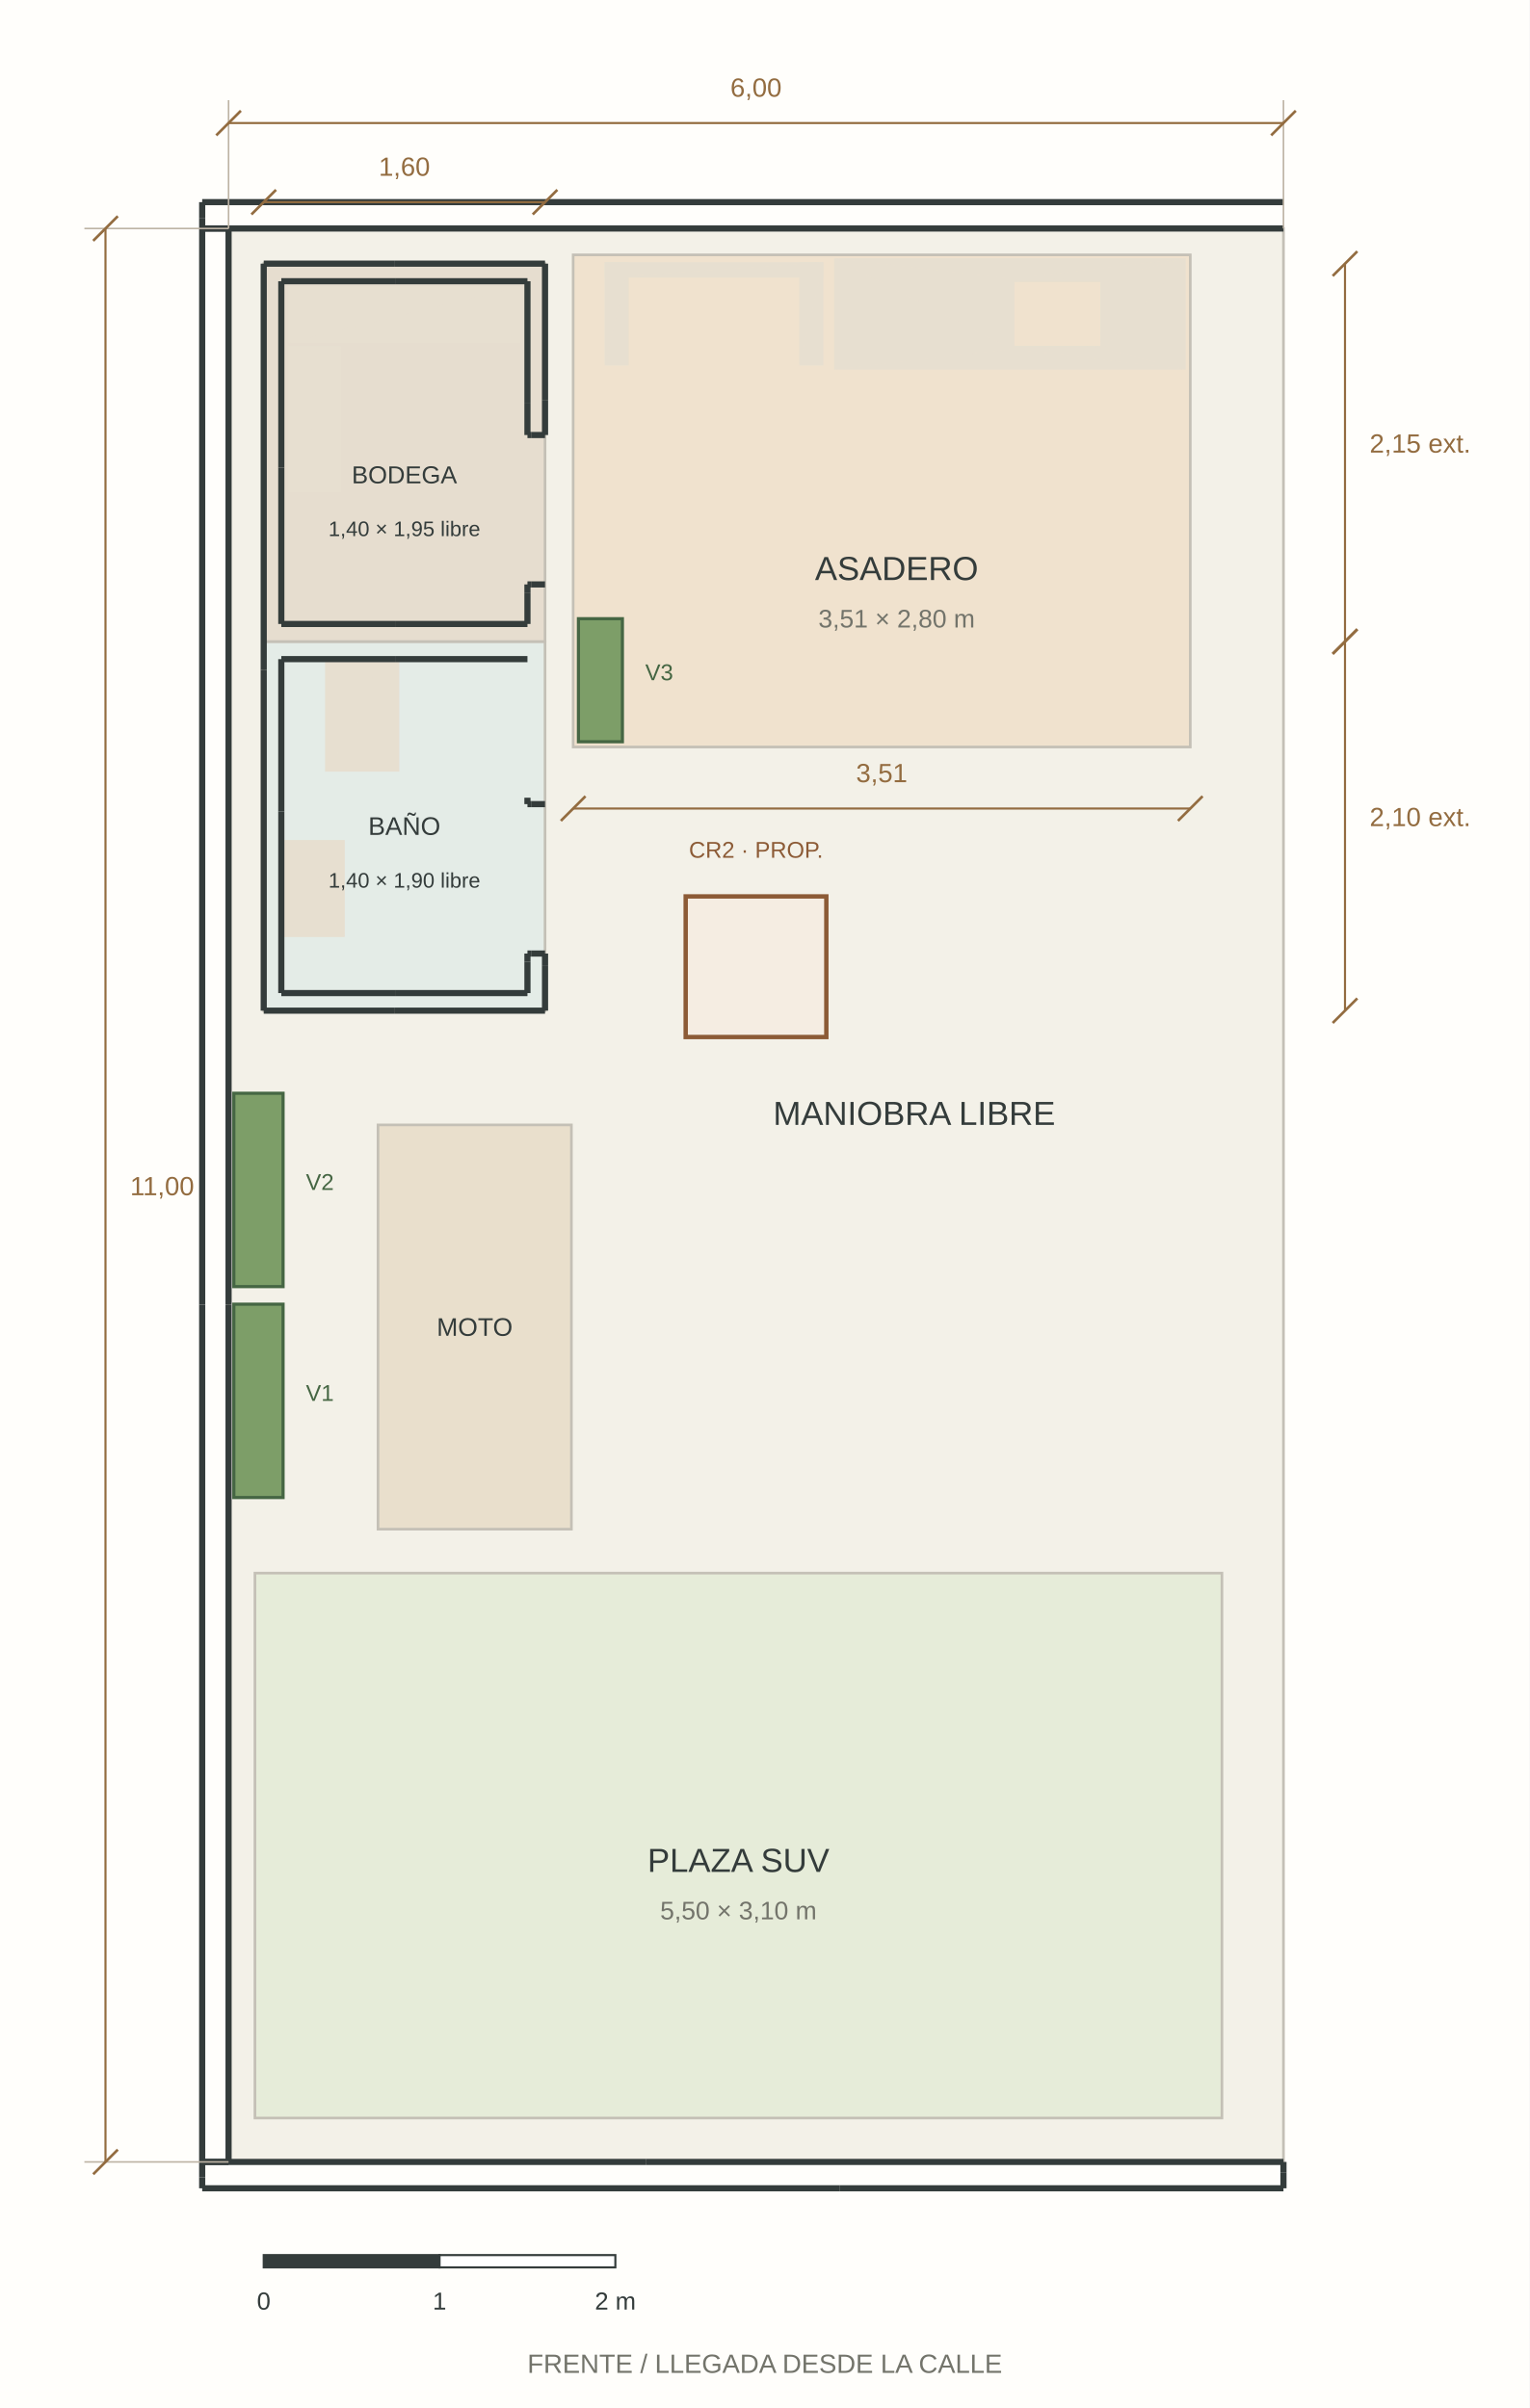
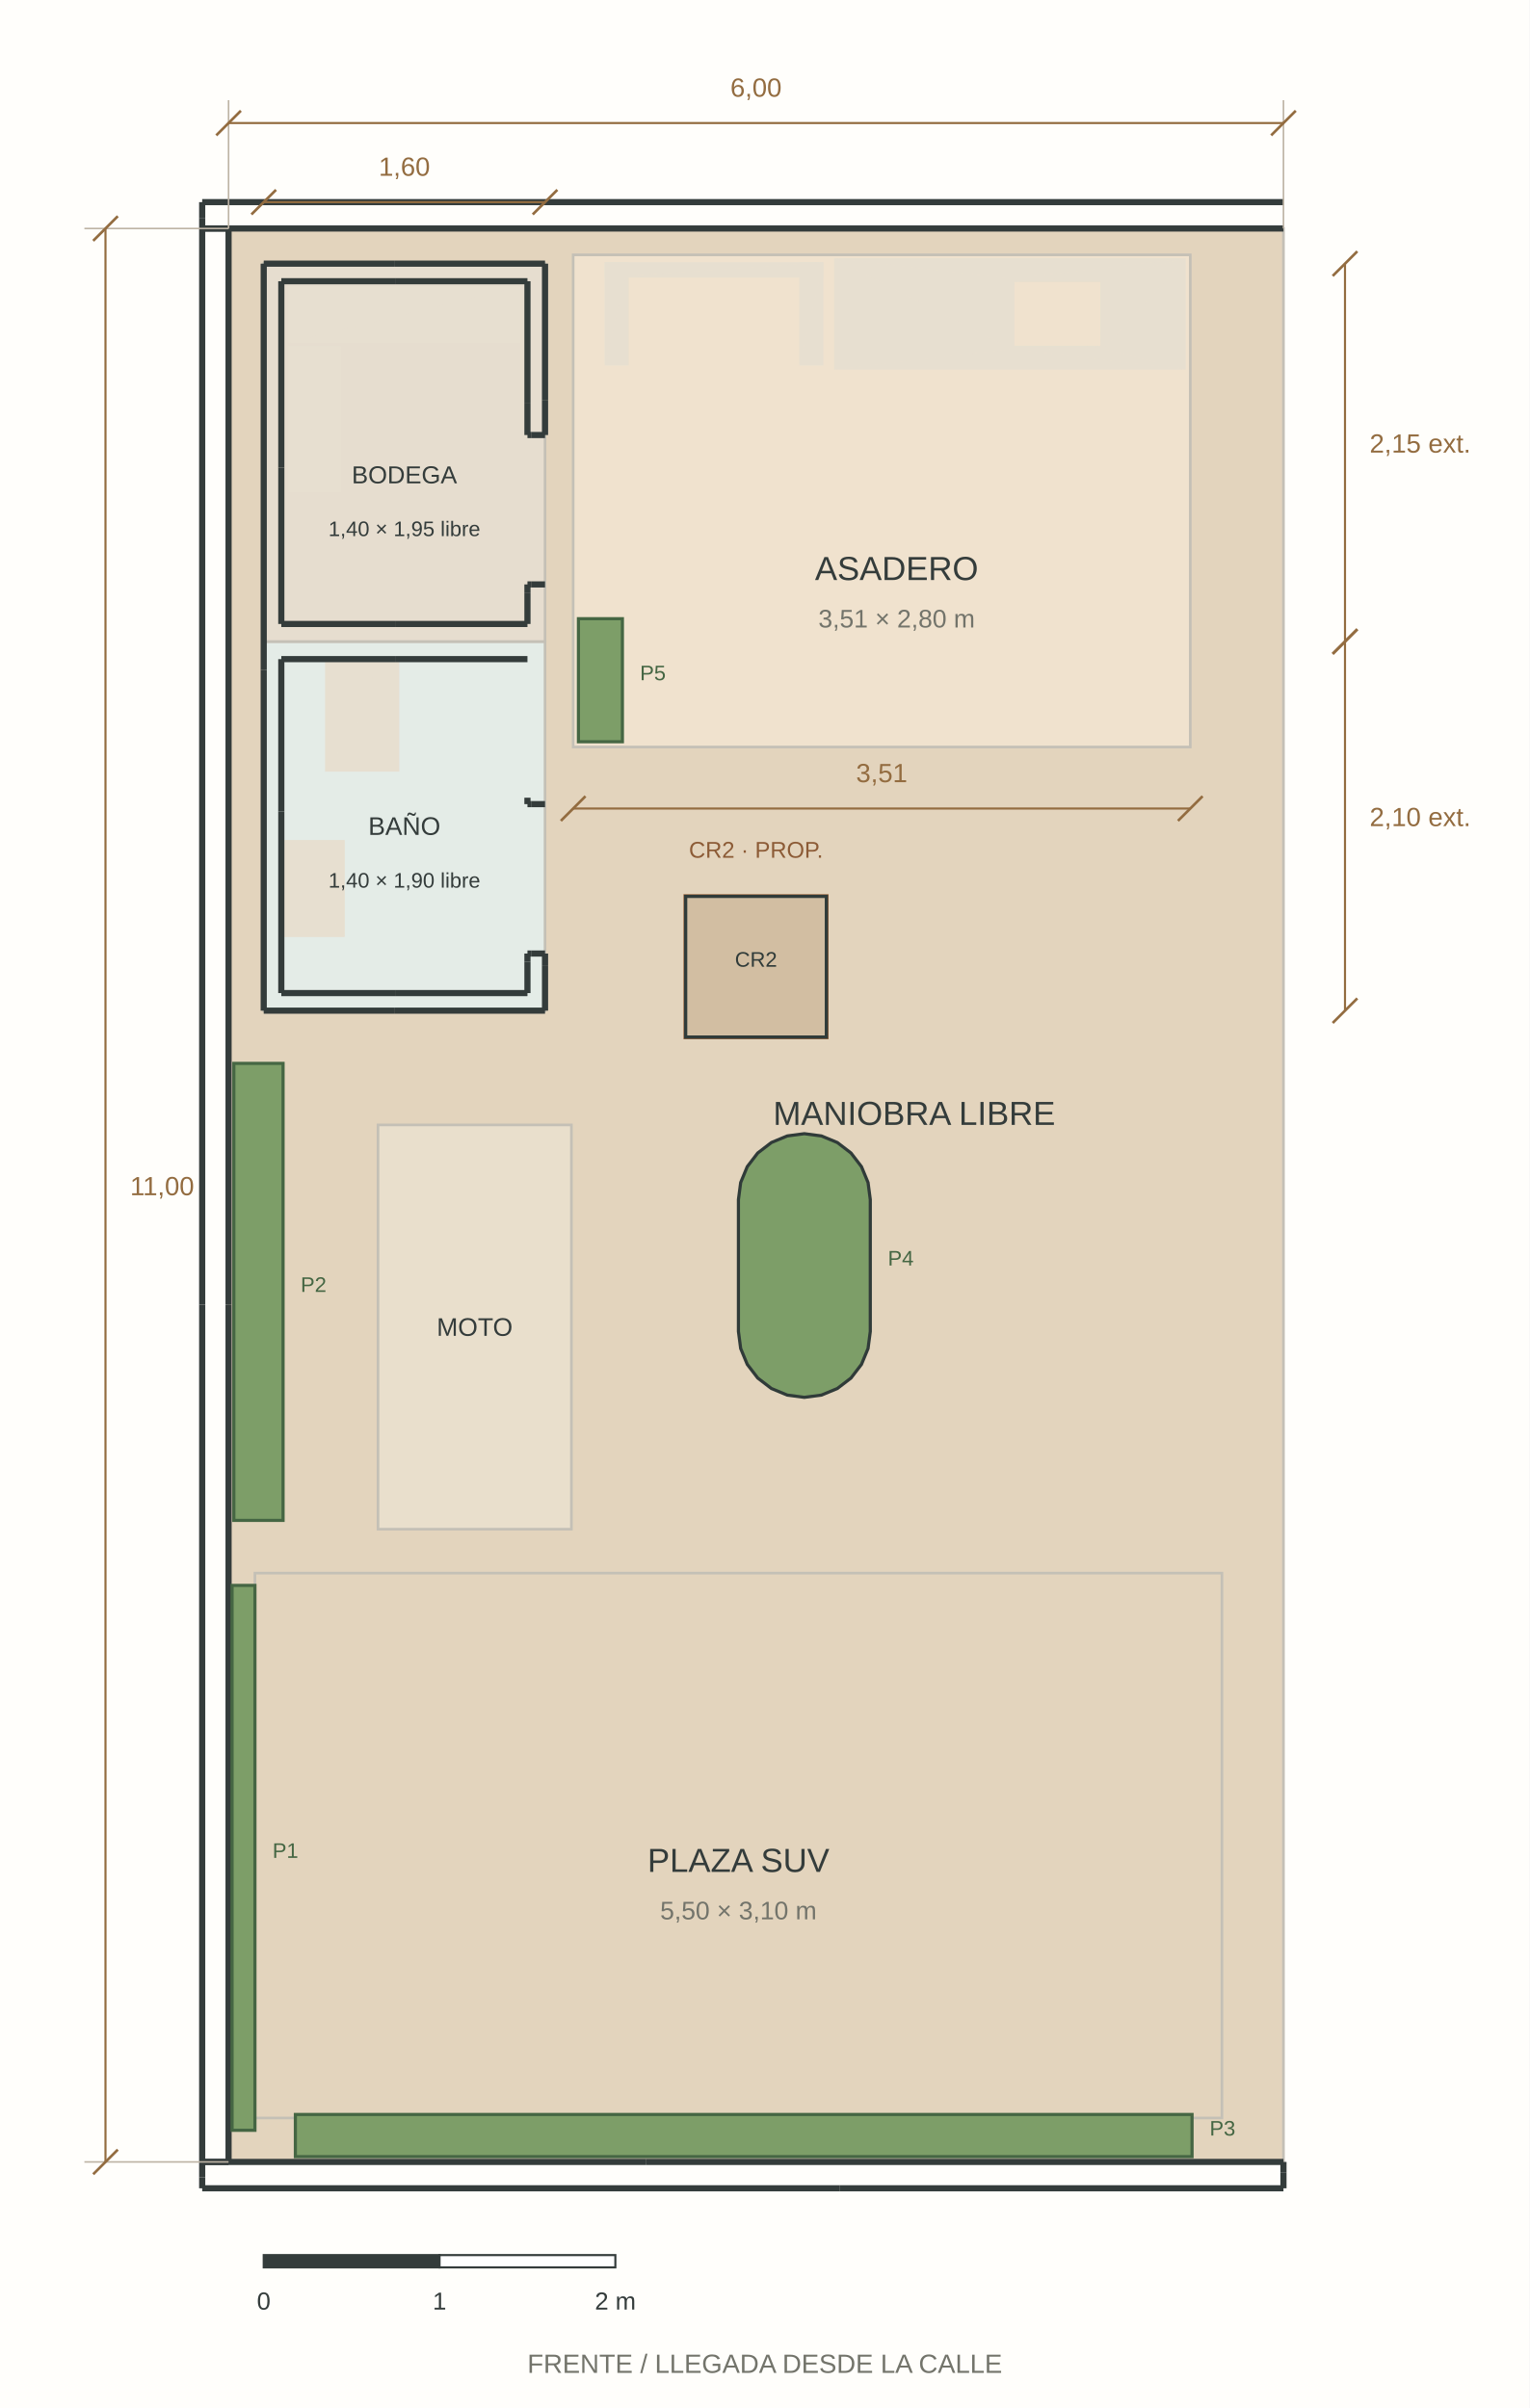
<svg xmlns="http://www.w3.org/2000/svg" viewBox="0 0 696 1096.0" role="img" aria-label="Patio · baño, bodega y asadero">
  <rect width="100%" height="100%" fill="#fffefb" />
-   <polygon points="104.0,984.0 584.0,984.0 584.0,104.0 104.0,104.0" fill="#f3f1e8" stroke="#c4c0b6" stroke-width="1.2" />
-   <polygon points="116.0,964.0 556.0,964.0 556.0,716.0 116.0,716.0" fill="#e6ecd9" stroke="#c4c0b6" stroke-width="1.2" />
+   <polygon points="104.0,984.0 584.0,984.0 584.0,104.0 104.0,104.0" fill="#e3d4bd" stroke="#c4c0b6" stroke-width="1.2" />
+   <polygon points="116.0,964.0 556.0,964.0 556.0,716.0 116.0,716.0" fill="#e3d4bd" stroke="#c4c0b6" stroke-width="1.2" />
  <polygon points="172.0,696.0 260.0,696.0 260.0,512.0 172.0,512.0" fill="#e9dfcc" stroke="#c4c0b6" stroke-width="1.2" />
  <polygon points="120.0,460.0 248.0,460.0 248.0,292.0 120.0,292.0" fill="#e4ece7" stroke="#c4c0b6" stroke-width="1.2" />
  <polygon points="120.0,292.0 248.0,292.0 248.0,120.0 120.0,120.0" fill="#e6ddcf" stroke="#c4c0b6" stroke-width="1.2" />
  <polygon points="260.8,340.0 541.6,340.0 541.6,116.0 260.8,116.0" fill="#f0e2ce" stroke="#c4c0b6" stroke-width="1.2" />
  <polygon points="275.2,166.24 286.0,119.44 286.0,166.24" fill="#e7dfd0" stroke="none" stroke-width="0.64" data-plan-furniture="true" />
  <polygon points="275.2,166.24 275.2,119.44 286.0,119.44" fill="#e7dfd0" stroke="none" stroke-width="0.64" data-plan-furniture="true" />
  <polygon points="275.2,166.24 286.0,166.24 286.0,119.44" fill="#e7dfd0" stroke="none" stroke-width="0.64" data-plan-furniture="true" />
  <polygon points="275.2,166.24 286.0,119.44 275.2,119.44" fill="#e7dfd0" stroke="none" stroke-width="0.64" data-plan-furniture="true" />
  <polygon points="363.76,166.24 374.56,119.44 374.56,166.24" fill="#e7dfd0" stroke="none" stroke-width="0.64" data-plan-furniture="true" />
  <polygon points="363.76,166.24 363.76,119.44 374.56,119.44" fill="#e7dfd0" stroke="none" stroke-width="0.64" data-plan-furniture="true" />
  <polygon points="363.76,166.24 374.56,166.24 374.56,119.44" fill="#e7dfd0" stroke="none" stroke-width="0.64" data-plan-furniture="true" />
  <polygon points="363.76,166.24 374.56,119.44 363.76,119.44" fill="#e7dfd0" stroke="none" stroke-width="0.64" data-plan-furniture="true" />
  <polygon points="275.2,126.32 374.56,119.44 374.56,126.32" fill="#e7dfd0" stroke="none" stroke-width="0.64" data-plan-furniture="true" />
  <polygon points="275.2,126.32 275.2,119.44 374.56,119.44" fill="#e7dfd0" stroke="none" stroke-width="0.64" data-plan-furniture="true" />
  <polygon points="275.2,126.32 374.56,126.32 374.56,119.44" fill="#e7dfd0" stroke="none" stroke-width="0.64" data-plan-furniture="true" />
  <polygon points="275.2,126.32 374.56,119.44 275.2,119.44" fill="#e7dfd0" stroke="none" stroke-width="0.64" data-plan-furniture="true" />
  <polygon points="460.16,158.864 379.6,117.6 379.6,168.144" fill="#e7dfd0" stroke="none" stroke-width="0.64" data-plan-furniture="true" />
  <polygon points="460.16,126.88 379.6,117.6 460.16,158.864" fill="#e7dfd0" stroke="none" stroke-width="0.64" data-plan-furniture="true" />
  <polygon points="539.44,168.144 502.08,158.864 460.16,158.864" fill="#e7dfd0" stroke="none" stroke-width="0.64" data-plan-furniture="true" />
  <polygon points="539.44,168.144 460.16,158.864 379.6,168.144" fill="#e7dfd0" stroke="none" stroke-width="0.64" data-plan-furniture="true" />
  <polygon points="539.44,117.6 502.08,126.88 502.08,158.864" fill="#e7dfd0" stroke="none" stroke-width="0.64" data-plan-furniture="true" />
  <polygon points="539.44,117.6 502.08,158.864 539.44,168.144" fill="#e7dfd0" stroke="none" stroke-width="0.64" data-plan-furniture="true" />
  <polygon points="539.44,117.6 379.6,117.6 460.16,126.88" fill="#e7dfd0" stroke="none" stroke-width="0.64" data-plan-furniture="true" />
  <polygon points="539.44,117.6 460.16,126.88 502.08,126.88" fill="#e7dfd0" stroke="none" stroke-width="0.64" data-plan-furniture="true" />
  <polygon points="379.6,117.6 460.16,158.864 379.6,168.144" fill="#e7dfd0" stroke="none" stroke-width="0.64" data-plan-furniture="true" />
  <polygon points="379.6,117.6 460.16,126.88 460.16,158.864" fill="#e7dfd0" stroke="none" stroke-width="0.64" data-plan-furniture="true" />
  <polygon points="502.08,158.864 539.44,168.144 460.16,158.864" fill="#e7dfd0" stroke="none" stroke-width="0.64" data-plan-furniture="true" />
  <polygon points="460.16,158.864 539.44,168.144 379.6,168.144" fill="#e7dfd0" stroke="none" stroke-width="0.64" data-plan-furniture="true" />
  <polygon points="502.08,126.88 539.44,117.6 502.08,158.864" fill="#e7dfd0" stroke="none" stroke-width="0.64" data-plan-furniture="true" />
  <polygon points="502.08,158.864 539.44,117.6 539.44,168.144" fill="#e7dfd0" stroke="none" stroke-width="0.64" data-plan-furniture="true" />
  <polygon points="379.6,117.6 539.44,117.6 460.16,126.88" fill="#e7dfd0" stroke="none" stroke-width="0.64" data-plan-furniture="true" />
  <polygon points="460.16,126.88 539.44,117.6 502.08,126.88" fill="#e7dfd0" stroke="none" stroke-width="0.64" data-plan-furniture="true" />
  <polygon points="460.24,158.8 461.44,126.96 461.44,158.8" fill="#e7dfd0" stroke="none" stroke-width="0.64" data-plan-furniture="true" />
  <polygon points="460.24,158.8 460.24,126.96 461.44,126.96" fill="#e7dfd0" stroke="none" stroke-width="0.64" data-plan-furniture="true" />
  <polygon points="460.24,158.8 461.44,158.8 461.44,126.96" fill="#e7dfd0" stroke="none" stroke-width="0.64" data-plan-furniture="true" />
  <polygon points="460.24,158.8 461.44,126.96 460.24,126.96" fill="#e7dfd0" stroke="none" stroke-width="0.64" data-plan-furniture="true" />
  <polygon points="500.8,158.8 502.0,126.96 502.0,158.8" fill="#e7dfd0" stroke="none" stroke-width="0.64" data-plan-furniture="true" />
  <polygon points="500.8,158.8 500.8,126.96 502.0,126.96" fill="#e7dfd0" stroke="none" stroke-width="0.64" data-plan-furniture="true" />
  <polygon points="500.8,158.8 502.0,158.8 502.0,126.96" fill="#e7dfd0" stroke="none" stroke-width="0.64" data-plan-furniture="true" />
  <polygon points="500.8,158.8 502.0,126.96 500.8,126.96" fill="#e7dfd0" stroke="none" stroke-width="0.64" data-plan-furniture="true" />
  <polygon points="460.24,158.8 502.0,157.6 502.0,158.8" fill="#e7dfd0" stroke="none" stroke-width="0.64" data-plan-furniture="true" />
  <polygon points="460.24,158.8 460.24,157.6 502.0,157.6" fill="#e7dfd0" stroke="none" stroke-width="0.64" data-plan-furniture="true" />
  <polygon points="460.24,158.8 502.0,158.8 502.0,157.6" fill="#e7dfd0" stroke="none" stroke-width="0.64" data-plan-furniture="true" />
  <polygon points="460.24,158.8 502.0,157.6 460.24,157.6" fill="#e7dfd0" stroke="none" stroke-width="0.64" data-plan-furniture="true" />
  <polygon points="460.24,128.16 502.0,126.96 502.0,128.16" fill="#e7dfd0" stroke="none" stroke-width="0.64" data-plan-furniture="true" />
  <polygon points="460.24,128.16 460.24,126.96 502.0,126.96" fill="#e7dfd0" stroke="none" stroke-width="0.64" data-plan-furniture="true" />
  <polygon points="460.24,128.16 502.0,128.16 502.0,126.96" fill="#e7dfd0" stroke="none" stroke-width="0.64" data-plan-furniture="true" />
  <polygon points="460.24,128.16 502.0,126.96 460.24,126.96" fill="#e7dfd0" stroke="none" stroke-width="0.64" data-plan-furniture="true" />
  <polygon points="459.2,159.84 461.44,125.92 461.44,159.84" fill="#e7dfd0" stroke="none" stroke-width="0.64" data-plan-furniture="true" />
  <polygon points="459.2,159.84 459.2,125.92 461.44,125.92" fill="#e7dfd0" stroke="none" stroke-width="0.64" data-plan-furniture="true" />
  <polygon points="459.2,159.84 461.44,159.84 461.44,125.92" fill="#e7dfd0" stroke="none" stroke-width="0.64" data-plan-furniture="true" />
  <polygon points="459.2,159.84 461.44,125.92 459.2,125.92" fill="#e7dfd0" stroke="none" stroke-width="0.64" data-plan-furniture="true" />
  <polygon points="500.8,159.84 503.04,125.92 503.04,159.84" fill="#e7dfd0" stroke="none" stroke-width="0.64" data-plan-furniture="true" />
  <polygon points="500.8,159.84 500.8,125.92 503.04,125.92" fill="#e7dfd0" stroke="none" stroke-width="0.64" data-plan-furniture="true" />
  <polygon points="500.8,159.84 503.04,159.84 503.04,125.92" fill="#e7dfd0" stroke="none" stroke-width="0.64" data-plan-furniture="true" />
  <polygon points="500.8,159.84 503.04,125.92 500.8,125.92" fill="#e7dfd0" stroke="none" stroke-width="0.64" data-plan-furniture="true" />
  <polygon points="459.2,159.84 503.04,157.6 503.04,159.84" fill="#e7dfd0" stroke="none" stroke-width="0.64" data-plan-furniture="true" />
  <polygon points="459.2,159.84 459.2,157.6 503.04,157.6" fill="#e7dfd0" stroke="none" stroke-width="0.64" data-plan-furniture="true" />
  <polygon points="459.2,159.84 503.04,159.84 503.04,157.6" fill="#e7dfd0" stroke="none" stroke-width="0.64" data-plan-furniture="true" />
  <polygon points="459.2,159.84 503.04,157.6 459.2,157.6" fill="#e7dfd0" stroke="none" stroke-width="0.64" data-plan-furniture="true" />
  <polygon points="459.2,128.16 503.04,125.92 503.04,128.16" fill="#e7dfd0" stroke="none" stroke-width="0.64" data-plan-furniture="true" />
  <polygon points="459.2,128.16 459.2,125.92 503.04,125.92" fill="#e7dfd0" stroke="none" stroke-width="0.64" data-plan-furniture="true" />
  <polygon points="459.2,128.16 503.04,128.16 503.04,125.92" fill="#e7dfd0" stroke="none" stroke-width="0.64" data-plan-furniture="true" />
  <polygon points="459.2,128.16 503.04,125.92 459.2,125.92" fill="#e7dfd0" stroke="none" stroke-width="0.64" data-plan-furniture="true" />
  <polygon points="153.6,305.6 176.0,305.6 153.6,324.8" fill="#e7dfd0" stroke="none" stroke-width="0.64" data-plan-furniture="true" />
  <polygon points="153.6,324.8 176.0,305.6 176.0,324.8" fill="#e7dfd0" stroke="none" stroke-width="0.64" data-plan-furniture="true" />
  <polygon points="176.0,305.6 153.6,305.6 153.6,324.8" fill="#e7dfd0" stroke="none" stroke-width="0.64" data-plan-furniture="true" />
  <polygon points="176.0,305.6 153.6,324.8 176.0,324.8" fill="#e7dfd0" stroke="none" stroke-width="0.64" data-plan-furniture="true" />
  <polygon points="176.0,345.6 153.6,345.6 148.0,351.2" fill="#e7dfd0" stroke="none" stroke-width="0.64" data-plan-furniture="true" />
  <polygon points="181.6,351.2 176.0,345.6 148.0,351.2" fill="#e7dfd0" stroke="none" stroke-width="0.64" data-plan-furniture="true" />
  <polygon points="153.6,317.6 148.0,351.2 153.6,345.6" fill="#e7dfd0" stroke="none" stroke-width="0.64" data-plan-furniture="true" />
  <polygon points="148.0,300.8 148.0,351.2 153.6,317.6" fill="#e7dfd0" stroke="none" stroke-width="0.64" data-plan-furniture="true" />
  <polygon points="176.0,317.6 176.0,345.6 181.6,351.2" fill="#e7dfd0" stroke="none" stroke-width="0.64" data-plan-furniture="true" />
  <polygon points="176.0,317.6 148.0,300.8 153.6,317.6" fill="#e7dfd0" stroke="none" stroke-width="0.64" data-plan-furniture="true" />
  <polygon points="181.6,300.8 176.0,317.6 181.6,351.2" fill="#e7dfd0" stroke="none" stroke-width="0.64" data-plan-furniture="true" />
  <polygon points="181.6,300.8 148.0,300.8 176.0,317.6" fill="#e7dfd0" stroke="none" stroke-width="0.64" data-plan-furniture="true" />
  <polygon points="148.0,300.8 181.6,300.8 148.0,351.2" fill="#e7dfd0" stroke="none" stroke-width="0.64" data-plan-furniture="true" />
  <polygon points="148.0,351.2 181.6,300.8 181.6,351.2" fill="#e7dfd0" stroke="none" stroke-width="0.64" data-plan-furniture="true" />
  <polygon points="153.6,317.6 153.6,345.6 176.0,345.6" fill="#e7dfd0" stroke="none" stroke-width="0.64" data-plan-furniture="true" />
  <polygon points="176.0,317.6 153.6,317.6 176.0,345.6" fill="#e7dfd0" stroke="none" stroke-width="0.64" data-plan-furniture="true" />
  <polygon points="149.6,302.4 180.0,312.0 149.6,312.0" fill="#e7dfd0" stroke="none" stroke-width="0.64" data-plan-furniture="true" />
  <polygon points="149.6,302.4 180.0,302.4 180.0,312.0" fill="#e7dfd0" stroke="none" stroke-width="0.64" data-plan-furniture="true" />
  <polygon points="180.0,312.0 149.6,302.4 149.6,312.0" fill="#e7dfd0" stroke="none" stroke-width="0.64" data-plan-furniture="true" />
  <polygon points="180.0,302.4 149.6,302.4 180.0,312.0" fill="#e7dfd0" stroke="none" stroke-width="0.64" data-plan-furniture="true" />
  <polygon points="152.8,422.4 132.0,422.4 128.0,426.4" fill="#e7dfd0" stroke="none" stroke-width="0.64" data-plan-furniture="true" />
  <polygon points="156.8,426.4 152.8,422.4 128.0,426.4" fill="#e7dfd0" stroke="none" stroke-width="0.64" data-plan-furniture="true" />
  <polygon points="132.0,386.4 128.0,426.4 132.0,422.4" fill="#e7dfd0" stroke="none" stroke-width="0.64" data-plan-furniture="true" />
  <polygon points="128.0,382.4 128.0,426.4 132.0,386.4" fill="#e7dfd0" stroke="none" stroke-width="0.64" data-plan-furniture="true" />
  <polygon points="152.8,386.4 152.8,422.4 156.8,426.4" fill="#e7dfd0" stroke="none" stroke-width="0.64" data-plan-furniture="true" />
  <polygon points="152.8,386.4 128.0,382.4 132.0,386.4" fill="#e7dfd0" stroke="none" stroke-width="0.64" data-plan-furniture="true" />
  <polygon points="156.8,382.4 152.8,386.4 156.8,426.4" fill="#e7dfd0" stroke="none" stroke-width="0.64" data-plan-furniture="true" />
  <polygon points="156.8,382.4 128.0,382.4 152.8,386.4" fill="#e7dfd0" stroke="none" stroke-width="0.64" data-plan-furniture="true" />
  <polygon points="128.0,426.4 128.0,382.4 156.8,426.4" fill="#e7dfd0" stroke="none" stroke-width="0.64" data-plan-furniture="true" />
  <polygon points="128.0,382.4 156.8,382.4 156.8,426.4" fill="#e7dfd0" stroke="none" stroke-width="0.64" data-plan-furniture="true" />
  <polygon points="152.8,386.4 132.0,386.4 132.0,422.4" fill="#e7dfd0" stroke="none" stroke-width="0.64" data-plan-furniture="true" />
  <polygon points="152.8,386.4 132.0,422.4 152.8,422.4" fill="#e7dfd0" stroke="none" stroke-width="0.64" data-plan-furniture="true" />
  <polygon points="131.2,130.4 236.8,130.4 131.2,156.0" fill="#e7dfd0" stroke="none" stroke-width="0.64" data-plan-furniture="true" />
  <polygon points="131.2,156.0 236.8,130.4 236.8,156.0" fill="#e7dfd0" stroke="none" stroke-width="0.64" data-plan-furniture="true" />
  <polygon points="236.8,130.4 131.2,130.4 131.2,156.0" fill="#e7dfd0" stroke="none" stroke-width="0.64" data-plan-furniture="true" />
  <polygon points="236.8,130.4 131.2,156.0 236.8,156.0" fill="#e7dfd0" stroke="none" stroke-width="0.64" data-plan-furniture="true" />
  <polygon points="131.2,130.4 236.8,130.4 131.2,156.0" fill="#e7dfd0" stroke="none" stroke-width="0.64" data-plan-furniture="true" />
  <polygon points="131.2,156.0 236.8,130.4 236.8,156.0" fill="#e7dfd0" stroke="none" stroke-width="0.64" data-plan-furniture="true" />
  <polygon points="236.8,130.4 131.2,130.4 131.2,156.0" fill="#e7dfd0" stroke="none" stroke-width="0.64" data-plan-furniture="true" />
  <polygon points="236.8,130.4 131.2,156.0 236.8,156.0" fill="#e7dfd0" stroke="none" stroke-width="0.64" data-plan-furniture="true" />
  <polygon points="131.2,130.4 236.8,130.4 131.2,156.0" fill="#e7dfd0" stroke="none" stroke-width="0.64" data-plan-furniture="true" />
  <polygon points="131.2,156.0 236.8,130.4 236.8,156.0" fill="#e7dfd0" stroke="none" stroke-width="0.64" data-plan-furniture="true" />
  <polygon points="236.8,130.4 131.2,130.4 131.2,156.0" fill="#e7dfd0" stroke="none" stroke-width="0.64" data-plan-furniture="true" />
  <polygon points="236.8,130.4 131.2,156.0 236.8,156.0" fill="#e7dfd0" stroke="none" stroke-width="0.64" data-plan-furniture="true" />
  <polygon points="131.2,130.4 236.8,130.4 131.2,156.0" fill="#e7dfd0" stroke="none" stroke-width="0.64" data-plan-furniture="true" />
  <polygon points="131.2,156.0 236.8,130.4 236.8,156.0" fill="#e7dfd0" stroke="none" stroke-width="0.64" data-plan-furniture="true" />
  <polygon points="236.8,130.4 131.2,130.4 131.2,156.0" fill="#e7dfd0" stroke="none" stroke-width="0.64" data-plan-furniture="true" />
  <polygon points="236.8,130.4 131.2,156.0 236.8,156.0" fill="#e7dfd0" stroke="none" stroke-width="0.64" data-plan-furniture="true" />
  <polygon points="131.2,157.6 155.2,157.6 131.2,224.0" fill="#e7dfd0" stroke="none" stroke-width="0.64" data-plan-furniture="true" />
  <polygon points="131.2,224.0 155.2,157.6 155.2,224.0" fill="#e7dfd0" stroke="none" stroke-width="0.64" data-plan-furniture="true" />
  <polygon points="155.2,157.6 131.2,157.6 131.2,224.0" fill="#e7dfd0" stroke="none" stroke-width="0.64" data-plan-furniture="true" />
  <polygon points="155.2,157.6 131.2,224.0 155.2,224.0" fill="#e7dfd0" stroke="none" stroke-width="0.64" data-plan-furniture="true" />
  <polygon points="131.2,157.6 155.2,157.6 131.2,224.0" fill="#e7dfd0" stroke="none" stroke-width="0.64" data-plan-furniture="true" />
  <polygon points="131.2,224.0 155.2,157.6 155.2,224.0" fill="#e7dfd0" stroke="none" stroke-width="0.64" data-plan-furniture="true" />
  <polygon points="155.2,157.6 131.2,157.6 131.2,224.0" fill="#e7dfd0" stroke="none" stroke-width="0.64" data-plan-furniture="true" />
  <polygon points="155.2,157.6 131.2,224.0 155.2,224.0" fill="#e7dfd0" stroke="none" stroke-width="0.64" data-plan-furniture="true" />
  <polygon points="131.2,157.6 155.2,157.6 131.2,224.0" fill="#e7dfd0" stroke="none" stroke-width="0.64" data-plan-furniture="true" />
  <polygon points="131.2,224.0 155.2,157.6 155.2,224.0" fill="#e7dfd0" stroke="none" stroke-width="0.64" data-plan-furniture="true" />
  <polygon points="155.2,157.6 131.2,157.6 131.2,224.0" fill="#e7dfd0" stroke="none" stroke-width="0.64" data-plan-furniture="true" />
  <polygon points="155.2,157.6 131.2,224.0 155.2,224.0" fill="#e7dfd0" stroke="none" stroke-width="0.64" data-plan-furniture="true" />
  <polygon points="131.2,157.6 155.2,157.6 131.2,224.0" fill="#e7dfd0" stroke="none" stroke-width="0.64" data-plan-furniture="true" />
  <polygon points="131.2,224.0 155.2,157.6 155.2,224.0" fill="#e7dfd0" stroke="none" stroke-width="0.64" data-plan-furniture="true" />
  <polygon points="155.2,157.6 131.2,157.6 131.2,224.0" fill="#e7dfd0" stroke="none" stroke-width="0.64" data-plan-furniture="true" />
  <polygon points="155.2,157.6 131.2,224.0 155.2,224.0" fill="#e7dfd0" stroke="none" stroke-width="0.64" data-plan-furniture="true" />
  <polyline points="248.0,198.0 248.0,182.02" fill="none" stroke="#343c3b" stroke-width="2.8" />
  <polyline points="248.0,182.02 248.0,120.0" fill="none" stroke="#343c3b" stroke-width="2.8" />
  <polyline points="248.0,439.327 248.0,434.0" fill="none" stroke="#343c3b" stroke-width="2.8" />
  <polyline points="248.0,460.0 248.0,439.327" fill="none" stroke="#343c3b" stroke-width="2.8" />
  <polyline points="179.697,460.0 120.0,460.0" fill="none" stroke="#343c3b" stroke-width="2.8" />
  <polyline points="248.0,460.0 179.697,460.0" fill="none" stroke="#343c3b" stroke-width="2.8" />
  <polyline points="248.0,120.0 179.697,120.0" fill="none" stroke="#343c3b" stroke-width="2.8" />
  <polyline points="179.697,120.0 120.0,120.0" fill="none" stroke="#343c3b" stroke-width="2.8" />
  <polyline points="120.0,460.0 120.0,304.979" fill="none" stroke="#343c3b" stroke-width="2.8" />
  <polyline points="120.0,304.979 120.0,120.0" fill="none" stroke="#343c3b" stroke-width="2.8" />
  <polyline points="240.0,284.0 180.16,284.0" fill="none" stroke="#343c3b" stroke-width="2.8" />
  <polyline points="180.16,284.0 128.0,284.0" fill="none" stroke="#343c3b" stroke-width="2.8" />
  <polyline points="240.0,183.659 240.0,128.0" fill="none" stroke="#343c3b" stroke-width="2.8" />
  <polyline points="240.0,198.0 240.0,183.659" fill="none" stroke="#343c3b" stroke-width="2.8" />
  <polyline points="240.0,269.688 240.0,266.0" fill="none" stroke="#343c3b" stroke-width="2.8" />
  <polyline points="240.0,284.0 240.0,269.688" fill="none" stroke="#343c3b" stroke-width="2.8" />
  <polyline points="180.16,128.0 128.0,128.0" fill="none" stroke="#343c3b" stroke-width="2.8" />
  <polyline points="240.0,128.0 180.16,128.0" fill="none" stroke="#343c3b" stroke-width="2.8" />
  <polyline points="128.0,212.773 128.0,128.0" fill="none" stroke="#343c3b" stroke-width="2.8" />
  <polyline points="128.0,284.0 128.0,212.773" fill="none" stroke="#343c3b" stroke-width="2.8" />
  <polyline points="240.0,452.0 180.16,452.0" fill="none" stroke="#343c3b" stroke-width="2.8" />
  <polyline points="180.16,452.0 128.0,452.0" fill="none" stroke="#343c3b" stroke-width="2.8" />
  <polyline points="240.0,437.688 240.0,434.0" fill="none" stroke="#343c3b" stroke-width="2.8" />
  <polyline points="240.0,452.0 240.0,437.688" fill="none" stroke="#343c3b" stroke-width="2.8" />
  <polyline points="240.0,366.0 240.0,363.076" fill="none" stroke="#343c3b" stroke-width="2.8" />
  <polyline points="128.0,452.0 128.0,369.401" fill="none" stroke="#343c3b" stroke-width="2.8" />
  <polyline points="128.0,369.401 128.0,300.0" fill="none" stroke="#343c3b" stroke-width="2.8" />
  <polyline points="180.16,300.0 128.0,300.0" fill="none" stroke="#343c3b" stroke-width="2.8" />
  <polyline points="240.0,300.0 180.16,300.0" fill="none" stroke="#343c3b" stroke-width="2.8" />
  <polyline points="241.639,198.0 240.0,198.0" fill="none" stroke="#343c3b" stroke-width="2.8" />
  <polyline points="248.0,198.0 241.639,198.0" fill="none" stroke="#343c3b" stroke-width="2.8" />
  <polyline points="241.639,266.0 240.0,266.0" fill="none" stroke="#343c3b" stroke-width="2.8" />
  <polyline points="248.0,266.0 241.639,266.0" fill="none" stroke="#343c3b" stroke-width="2.8" />
  <polyline points="241.639,434.0 240.0,434.0" fill="none" stroke="#343c3b" stroke-width="2.8" />
  <polyline points="248.0,434.0 241.639,434.0" fill="none" stroke="#343c3b" stroke-width="2.8" />
  <polyline points="241.639,366.0 240.0,366.0" fill="none" stroke="#343c3b" stroke-width="2.8" />
  <polyline points="248.0,366.0 241.639,366.0" fill="none" stroke="#343c3b" stroke-width="2.8" />
  <polyline points="92.0,984.0 92.0,593.867" fill="none" stroke="#343c3b" stroke-width="2.8" />
  <polyline points="92.0,593.867 92.0,104.0" fill="none" stroke="#343c3b" stroke-width="2.8" />
  <polyline points="104.0,984.0 104.0,593.867" fill="none" stroke="#343c3b" stroke-width="2.8" />
  <polyline points="104.0,593.867 104.0,104.0" fill="none" stroke="#343c3b" stroke-width="2.8" />
  <polyline points="104.0,984.0 98.68,984.0" fill="none" stroke="#343c3b" stroke-width="2.8" />
  <polyline points="98.68,984.0 92.0,984.0" fill="none" stroke="#343c3b" stroke-width="2.8" />
  <polyline points="104.0,104.0 98.68,104.0" fill="none" stroke="#343c3b" stroke-width="2.8" />
  <polyline points="98.68,104.0 92.0,104.0" fill="none" stroke="#343c3b" stroke-width="2.8" />
  <polyline points="92.0,104.0 92.0,99.157" fill="none" stroke="#343c3b" stroke-width="2.8" />
  <polyline points="92.0,99.157 92.0,92.0" fill="none" stroke="#343c3b" stroke-width="2.8" />
  <polyline points="584.0,104.0 92.0,104.0" fill="none" stroke="#343c3b" stroke-width="2.8" />
  <polyline points="584.0,92.0 92.0,92.0" fill="none" stroke="#343c3b" stroke-width="2.8" />
  <polyline points="584.0,996.0 381.929,996.0" fill="none" stroke="#343c3b" stroke-width="2.8" />
  <polyline points="381.929,996.0 92.0,996.0" fill="none" stroke="#343c3b" stroke-width="2.8" />
  <polyline points="584.0,984.0 584.0,988.929" fill="none" stroke="#343c3b" stroke-width="2.8" />
  <polyline points="584.0,988.929 584.0,996.0" fill="none" stroke="#343c3b" stroke-width="2.8" />
  <polyline points="92.0,984.0 294.071,984.0" fill="none" stroke="#343c3b" stroke-width="2.8" />
  <polyline points="294.071,984.0 584.0,984.0" fill="none" stroke="#343c3b" stroke-width="2.8" />
  <polyline points="92.0,996.0 92.0,991.071" fill="none" stroke="#343c3b" stroke-width="2.8" />
  <polyline points="92.0,991.071 92.0,984.0" fill="none" stroke="#343c3b" stroke-width="2.8" />
  <text x="336.0" y="852.0" font-family="Arial,sans-serif" font-size="15.2" fill="#343c3b" text-anchor="middle">PLAZA SUV</text>
  <text x="336.0" y="873.6" font-family="Arial,sans-serif" font-size="11.6" fill="#73746b" text-anchor="middle">5,50 × 3,10 m</text>
  <text x="408.0" y="264.0" font-family="Arial,sans-serif" font-size="15.2" fill="#343c3b" text-anchor="middle">ASADERO</text>
  <text x="408.0" y="285.6" font-family="Arial,sans-serif" font-size="11.6" fill="#73746b" text-anchor="middle">3,51 × 2,80 m</text>
  <text x="184.0" y="380.0" font-family="Arial,sans-serif" font-size="11.6" fill="#343c3b" text-anchor="middle">BAÑO</text>
  <text x="184.0" y="404.0" font-family="Arial,sans-serif" font-size="9.6" fill="#343c3b" text-anchor="middle">1,40 × 1,90 libre</text>
  <text x="184.0" y="220.0" font-family="Arial,sans-serif" font-size="11.2" fill="#343c3b" text-anchor="middle">BODEGA</text>
  <text x="184.0" y="244.0" font-family="Arial,sans-serif" font-size="9.6" fill="#343c3b" text-anchor="middle">1,40 × 1,95 libre</text>
  <text x="416.0" y="512.0" font-family="Arial,sans-serif" font-size="15.2" fill="#343c3b" text-anchor="middle">MANIOBRA LIBRE</text>
  <text x="216.0" y="608.0" font-family="Arial,sans-serif" font-size="11.6" fill="#343c3b" text-anchor="middle">MOTO</text>
  <polyline points="104.0,104.0 104.0,45.6" fill="none" stroke="#bdb3a4" stroke-width="0.72" data-plan-dimensions="true" />
  <polyline points="584.0,104.0 584.0,45.6" fill="none" stroke="#bdb3a4" stroke-width="0.72" data-plan-dimensions="true" />
  <polyline points="104.0,56.0 584.0,56.0" fill="none" stroke="#936c40" stroke-width="0.96" data-plan-dimensions="true" />
  <polyline points="98.4,61.6 109.6,50.4" fill="none" stroke="#936c40" stroke-width="1.2" data-plan-dimensions="true" />
  <polyline points="578.4,61.6 589.6,50.4" fill="none" stroke="#936c40" stroke-width="1.2" data-plan-dimensions="true" />
  <text x="344.0" y="44.0" font-family="Arial,sans-serif" font-size="12.0" fill="#936c40" text-anchor="middle" data-plan-dimensions="true">6,00</text>
  <polyline points="120.0,92.0 248.0,92.0" fill="none" stroke="#936c40" stroke-width="0.96" data-plan-dimensions="true" />
  <polyline points="114.4,97.6 125.6,86.4" fill="none" stroke="#936c40" stroke-width="1.2" data-plan-dimensions="true" />
  <polyline points="242.4,97.6 253.6,86.4" fill="none" stroke="#936c40" stroke-width="1.2" data-plan-dimensions="true" />
  <text x="184.0" y="80.0" font-family="Arial,sans-serif" font-size="12.0" fill="#936c40" text-anchor="middle" data-plan-dimensions="true">1,60</text>
  <polyline points="104.0,984.0 38.4,984.0" fill="none" stroke="#bdb3a4" stroke-width="0.72" data-plan-dimensions="true" />
  <polyline points="104.0,104.0 38.4,104.0" fill="none" stroke="#bdb3a4" stroke-width="0.72" data-plan-dimensions="true" />
  <polyline points="48.0,984.0 48.0,104.0" fill="none" stroke="#936c40" stroke-width="0.96" data-plan-dimensions="true" />
  <polyline points="42.4,989.6 53.6,978.4" fill="none" stroke="#936c40" stroke-width="1.2" data-plan-dimensions="true" />
  <polyline points="42.4,109.6 53.6,98.4" fill="none" stroke="#936c40" stroke-width="1.2" data-plan-dimensions="true" />
  <text x="59.2" y="544.0" font-family="Arial,sans-serif" font-size="12.0" fill="#936c40" text-anchor="start" data-plan-dimensions="true">11,00</text>
  <polyline points="612.0,460.0 612.0,292.0" fill="none" stroke="#936c40" stroke-width="0.96" data-plan-dimensions="true" />
  <polyline points="606.4,465.6 617.6,454.4" fill="none" stroke="#936c40" stroke-width="1.2" data-plan-dimensions="true" />
  <polyline points="606.4,297.6 617.6,286.4" fill="none" stroke="#936c40" stroke-width="1.2" data-plan-dimensions="true" />
  <text x="623.2" y="376.0" font-family="Arial,sans-serif" font-size="12.0" fill="#936c40" text-anchor="start" data-plan-dimensions="true">2,10 ext.</text>
  <polyline points="612.0,292.0 612.0,120.0" fill="none" stroke="#936c40" stroke-width="0.96" data-plan-dimensions="true" />
  <polyline points="606.4,297.6 617.6,286.4" fill="none" stroke="#936c40" stroke-width="1.2" data-plan-dimensions="true" />
  <polyline points="606.4,125.6 617.6,114.4" fill="none" stroke="#936c40" stroke-width="1.2" data-plan-dimensions="true" />
  <text x="623.2" y="206.0" font-family="Arial,sans-serif" font-size="12.0" fill="#936c40" text-anchor="start" data-plan-dimensions="true">2,15 ext.</text>
  <polyline points="260.8,368.0 541.6,368.0" fill="none" stroke="#936c40" stroke-width="0.96" data-plan-dimensions="true" />
  <polyline points="255.2,373.6 266.4,362.4" fill="none" stroke="#936c40" stroke-width="1.2" data-plan-dimensions="true" />
  <polyline points="536.0,373.6 547.2,362.4" fill="none" stroke="#936c40" stroke-width="1.2" data-plan-dimensions="true" />
  <text x="401.2" y="356.0" font-family="Arial,sans-serif" font-size="12.0" fill="#936c40" text-anchor="middle" data-plan-dimensions="true">3,51</text>
  <polygon points="120.0,1032.0 200.0,1032.0 200.0,1026.4 120.0,1026.4" fill="#343c3b" stroke="#343c3b" stroke-width="0.96" />
  <polygon points="200.0,1032.0 280.0,1032.0 280.0,1026.4 200.0,1026.4" fill="#ffffff" stroke="#343c3b" stroke-width="0.96" />
  <text x="120.0" y="1051.2" font-family="Arial,sans-serif" font-size="11.2" fill="#343c3b" text-anchor="middle">0</text>
  <text x="200.0" y="1051.2" font-family="Arial,sans-serif" font-size="11.2" fill="#343c3b" text-anchor="middle">1</text>
  <text x="280.0" y="1051.2" font-family="Arial,sans-serif" font-size="11.2" fill="#343c3b" text-anchor="middle">2 m</text>
  <text x="348.0" y="1080.0" font-family="Arial,sans-serif" font-size="12.0" fill="#73746b" text-anchor="middle">FRENTE / LLEGADA DESDE LA CALLE</text>
  <polygon points="312.0,472.0 376.0,472.0 376.0,408.0 312.0,408.0" fill="#f5ede2" stroke="#8c5b36" stroke-width="2.0" />
  <text x="344.0" y="390.4" font-family="Arial,sans-serif" font-size="10.4" fill="#8c5b36" text-anchor="middle">CR2 · PROP.</text>
-   <polygon points="106.4,681.6 128.8,681.6 128.8,593.6 106.4,593.6" fill="#7d9e68" stroke="#456643" stroke-width="1.44" />
-   <text x="139.2" y="637.6" font-family="Arial,sans-serif" font-size="10.4" fill="#456643" text-anchor="start">V1</text>
-   <polygon points="106.4,585.6 128.8,585.6 128.8,497.6 106.4,497.6" fill="#7d9e68" stroke="#456643" stroke-width="1.44" />
-   <text x="139.2" y="541.6" font-family="Arial,sans-serif" font-size="10.4" fill="#456643" text-anchor="start">V2</text>
+   <polygon points="105.6,969.6 116.0,969.6 116.0,721.6 105.6,721.6" fill="#7d9e68" stroke="#456643" stroke-width="1.44" />
+   <text x="124.0" y="845.6" font-family="Arial,sans-serif" font-size="9.6" fill="#456643" text-anchor="start">P1</text>
+   <polygon points="106.4,692.0 128.8,692.0 128.8,484.0 106.4,484.0" fill="#7d9e68" stroke="#456643" stroke-width="1.44" />
+   <text x="136.8" y="588.0" font-family="Arial,sans-serif" font-size="9.6" fill="#456643" text-anchor="start">P2</text>
+   <polygon points="134.4,981.6 542.4,981.6 542.4,962.4 134.4,962.4" fill="#7d9e68" stroke="#456643" stroke-width="1.44" />
+   <text x="550.4" y="972.0" font-family="Arial,sans-serif" font-size="9.6" fill="#456643" text-anchor="start">P3</text>
+   <polygon points="336.0,606.0 337.022,613.765 340.019,621.0 344.787,627.213 351.0,631.981 358.235,634.978 366.0,636.0 373.765,634.978 381.0,631.981 387.213,627.213 391.981,621.0 394.978,613.765 396.0,606.0 396.0,546.0 394.978,538.235 391.981,531.0 387.213,524.787 381.0,520.019 373.765,517.022 366.0,516.0 358.235,517.022 351.0,520.019 344.787,524.787 340.019,531.0 337.022,538.235 336.0,546.0" fill="#7d9e68" stroke="#303b39" stroke-width="1.44" />
+   <text x="404.0" y="576.0" font-family="Arial,sans-serif" font-size="9.6" fill="#456643" text-anchor="start">P4</text>
  <polygon points="263.2,337.6 283.2,337.6 283.2,281.6 263.2,281.6" fill="#7d9e68" stroke="#456643" stroke-width="1.44" />
-   <text x="293.6" y="309.6" font-family="Arial,sans-serif" font-size="10.4" fill="#456643" text-anchor="start">V3</text>
+   <text x="291.2" y="309.6" font-family="Arial,sans-serif" font-size="9.6" fill="#456643" text-anchor="start">P5</text>
+   <polygon points="312.0,472.0 376.0,472.0 376.0,408.0 312.0,408.0" fill="#d2bea2" stroke="#303b39" stroke-width="1.44" />
+   <text x="344.0" y="440.0" font-family="Arial,sans-serif" font-size="9.6" fill="#303b39" text-anchor="middle">CR2</text>
</svg>
